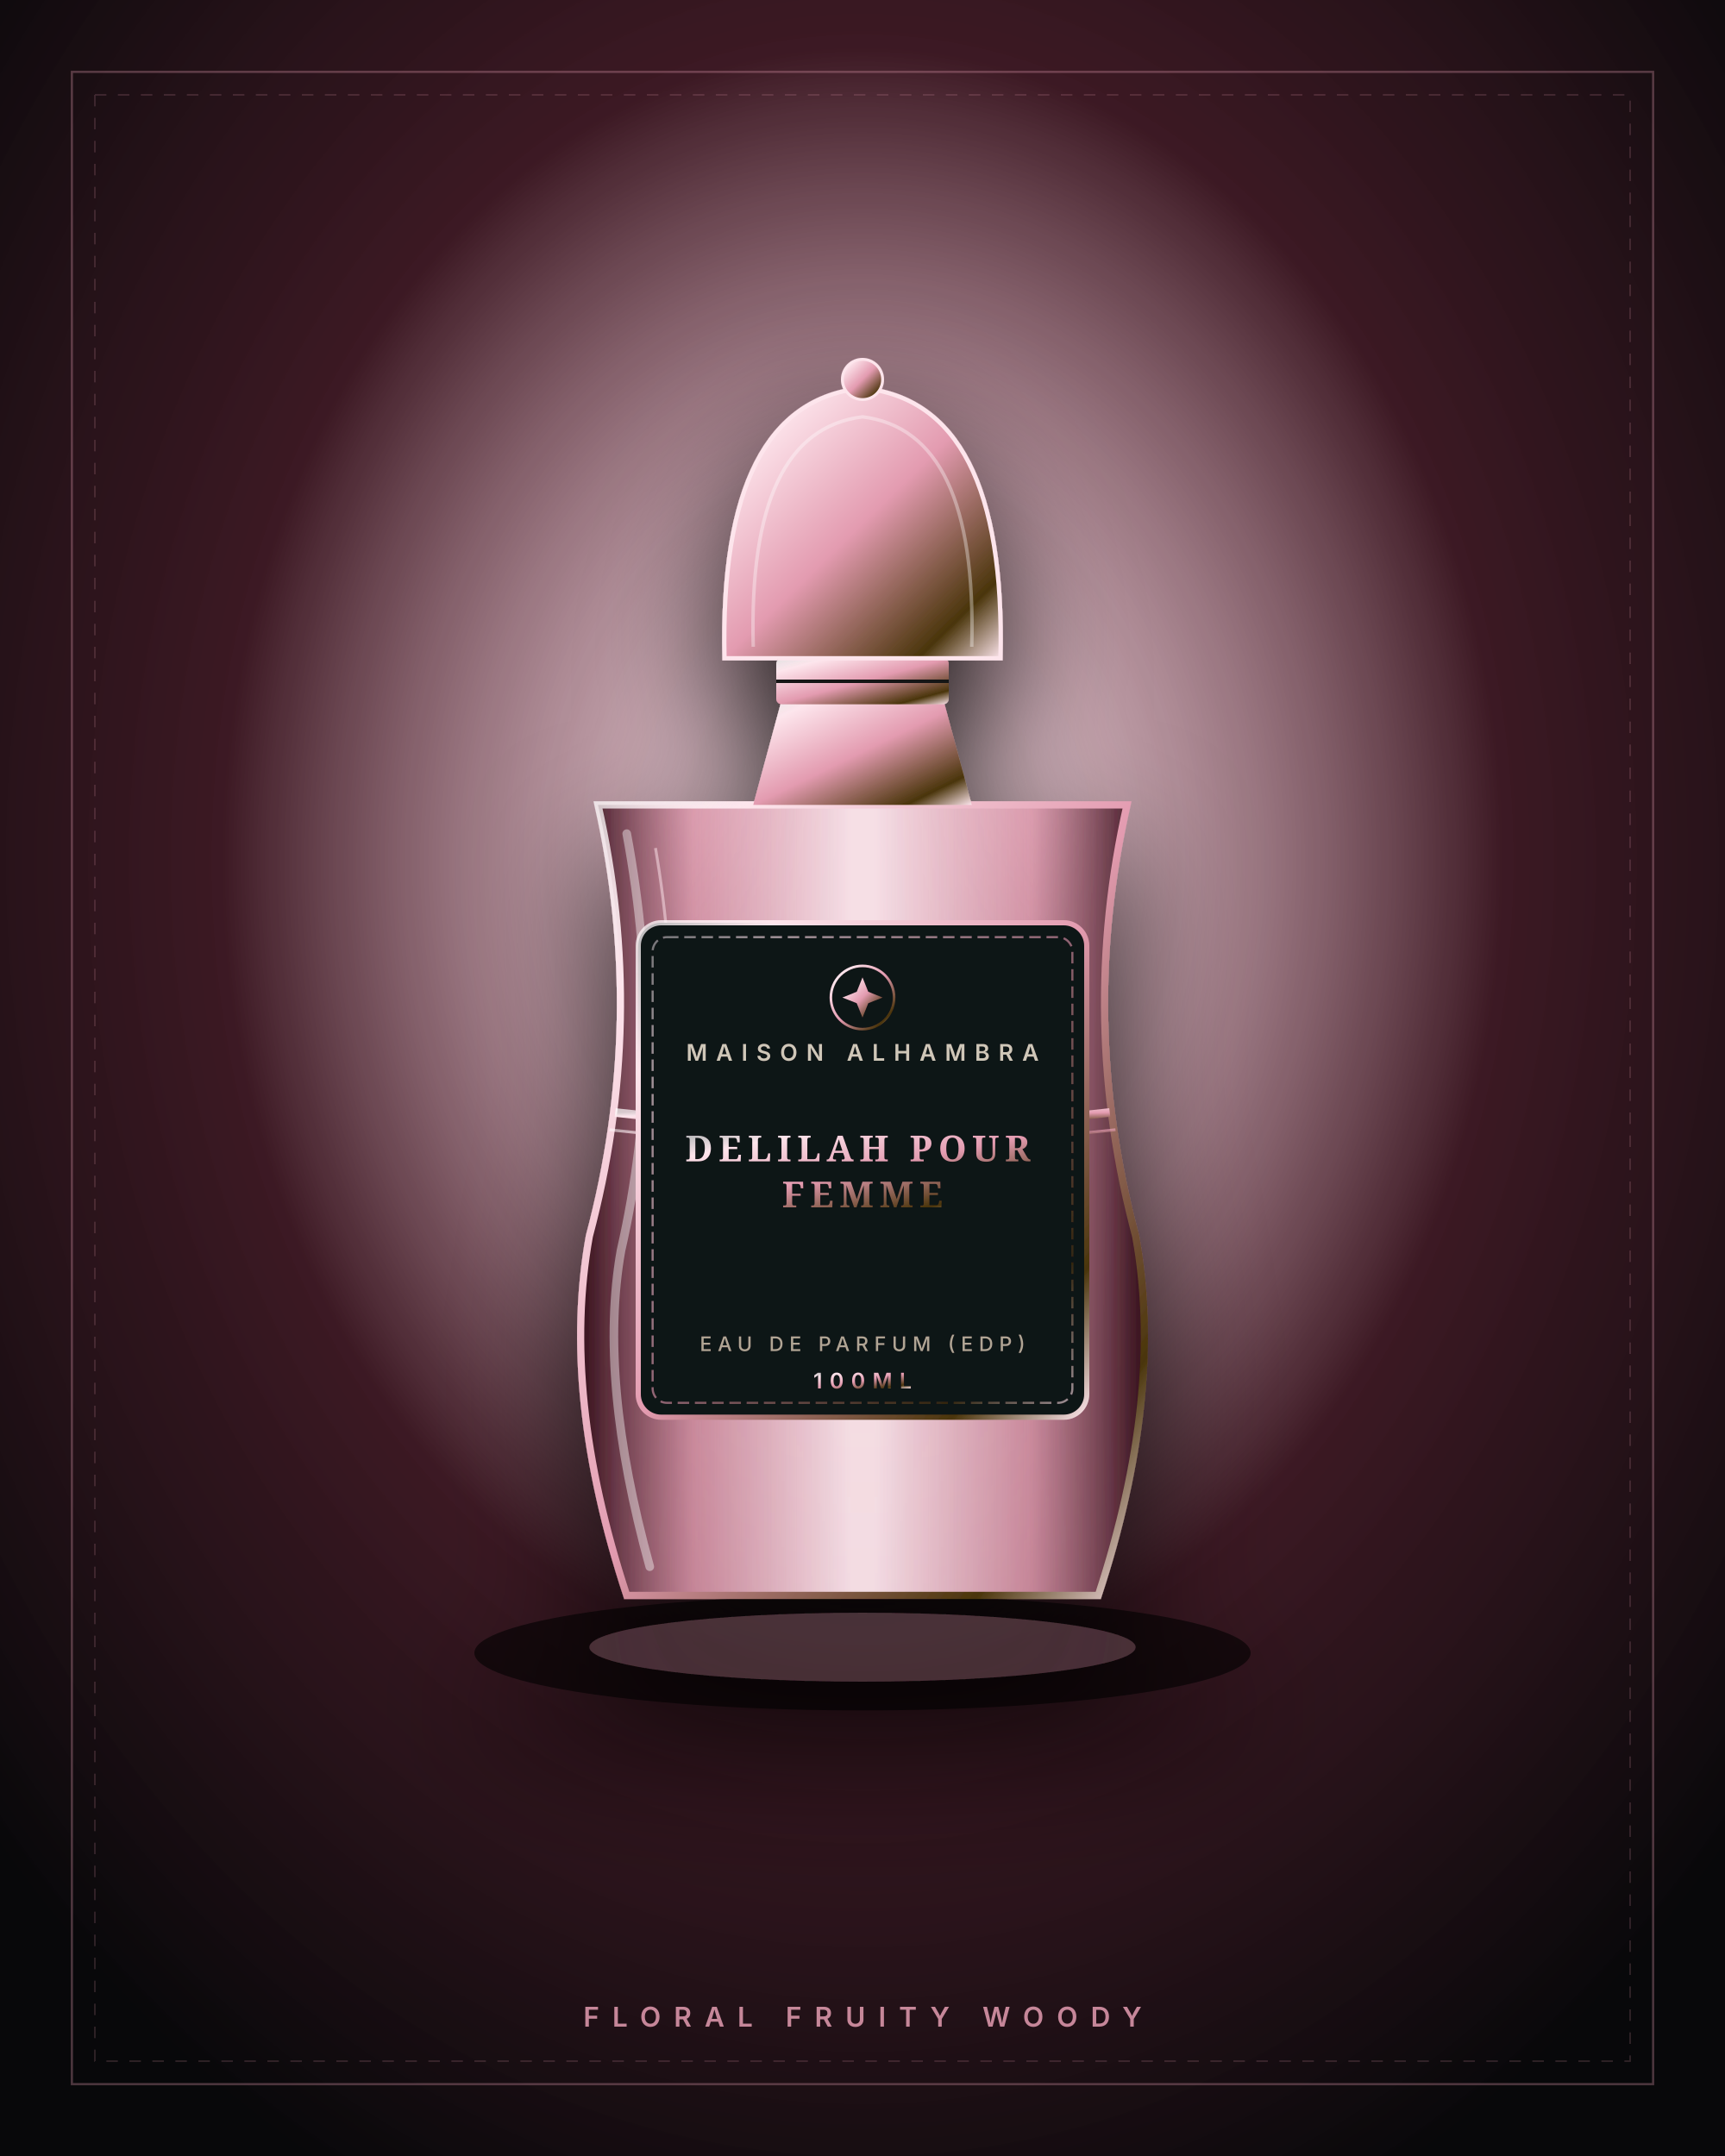
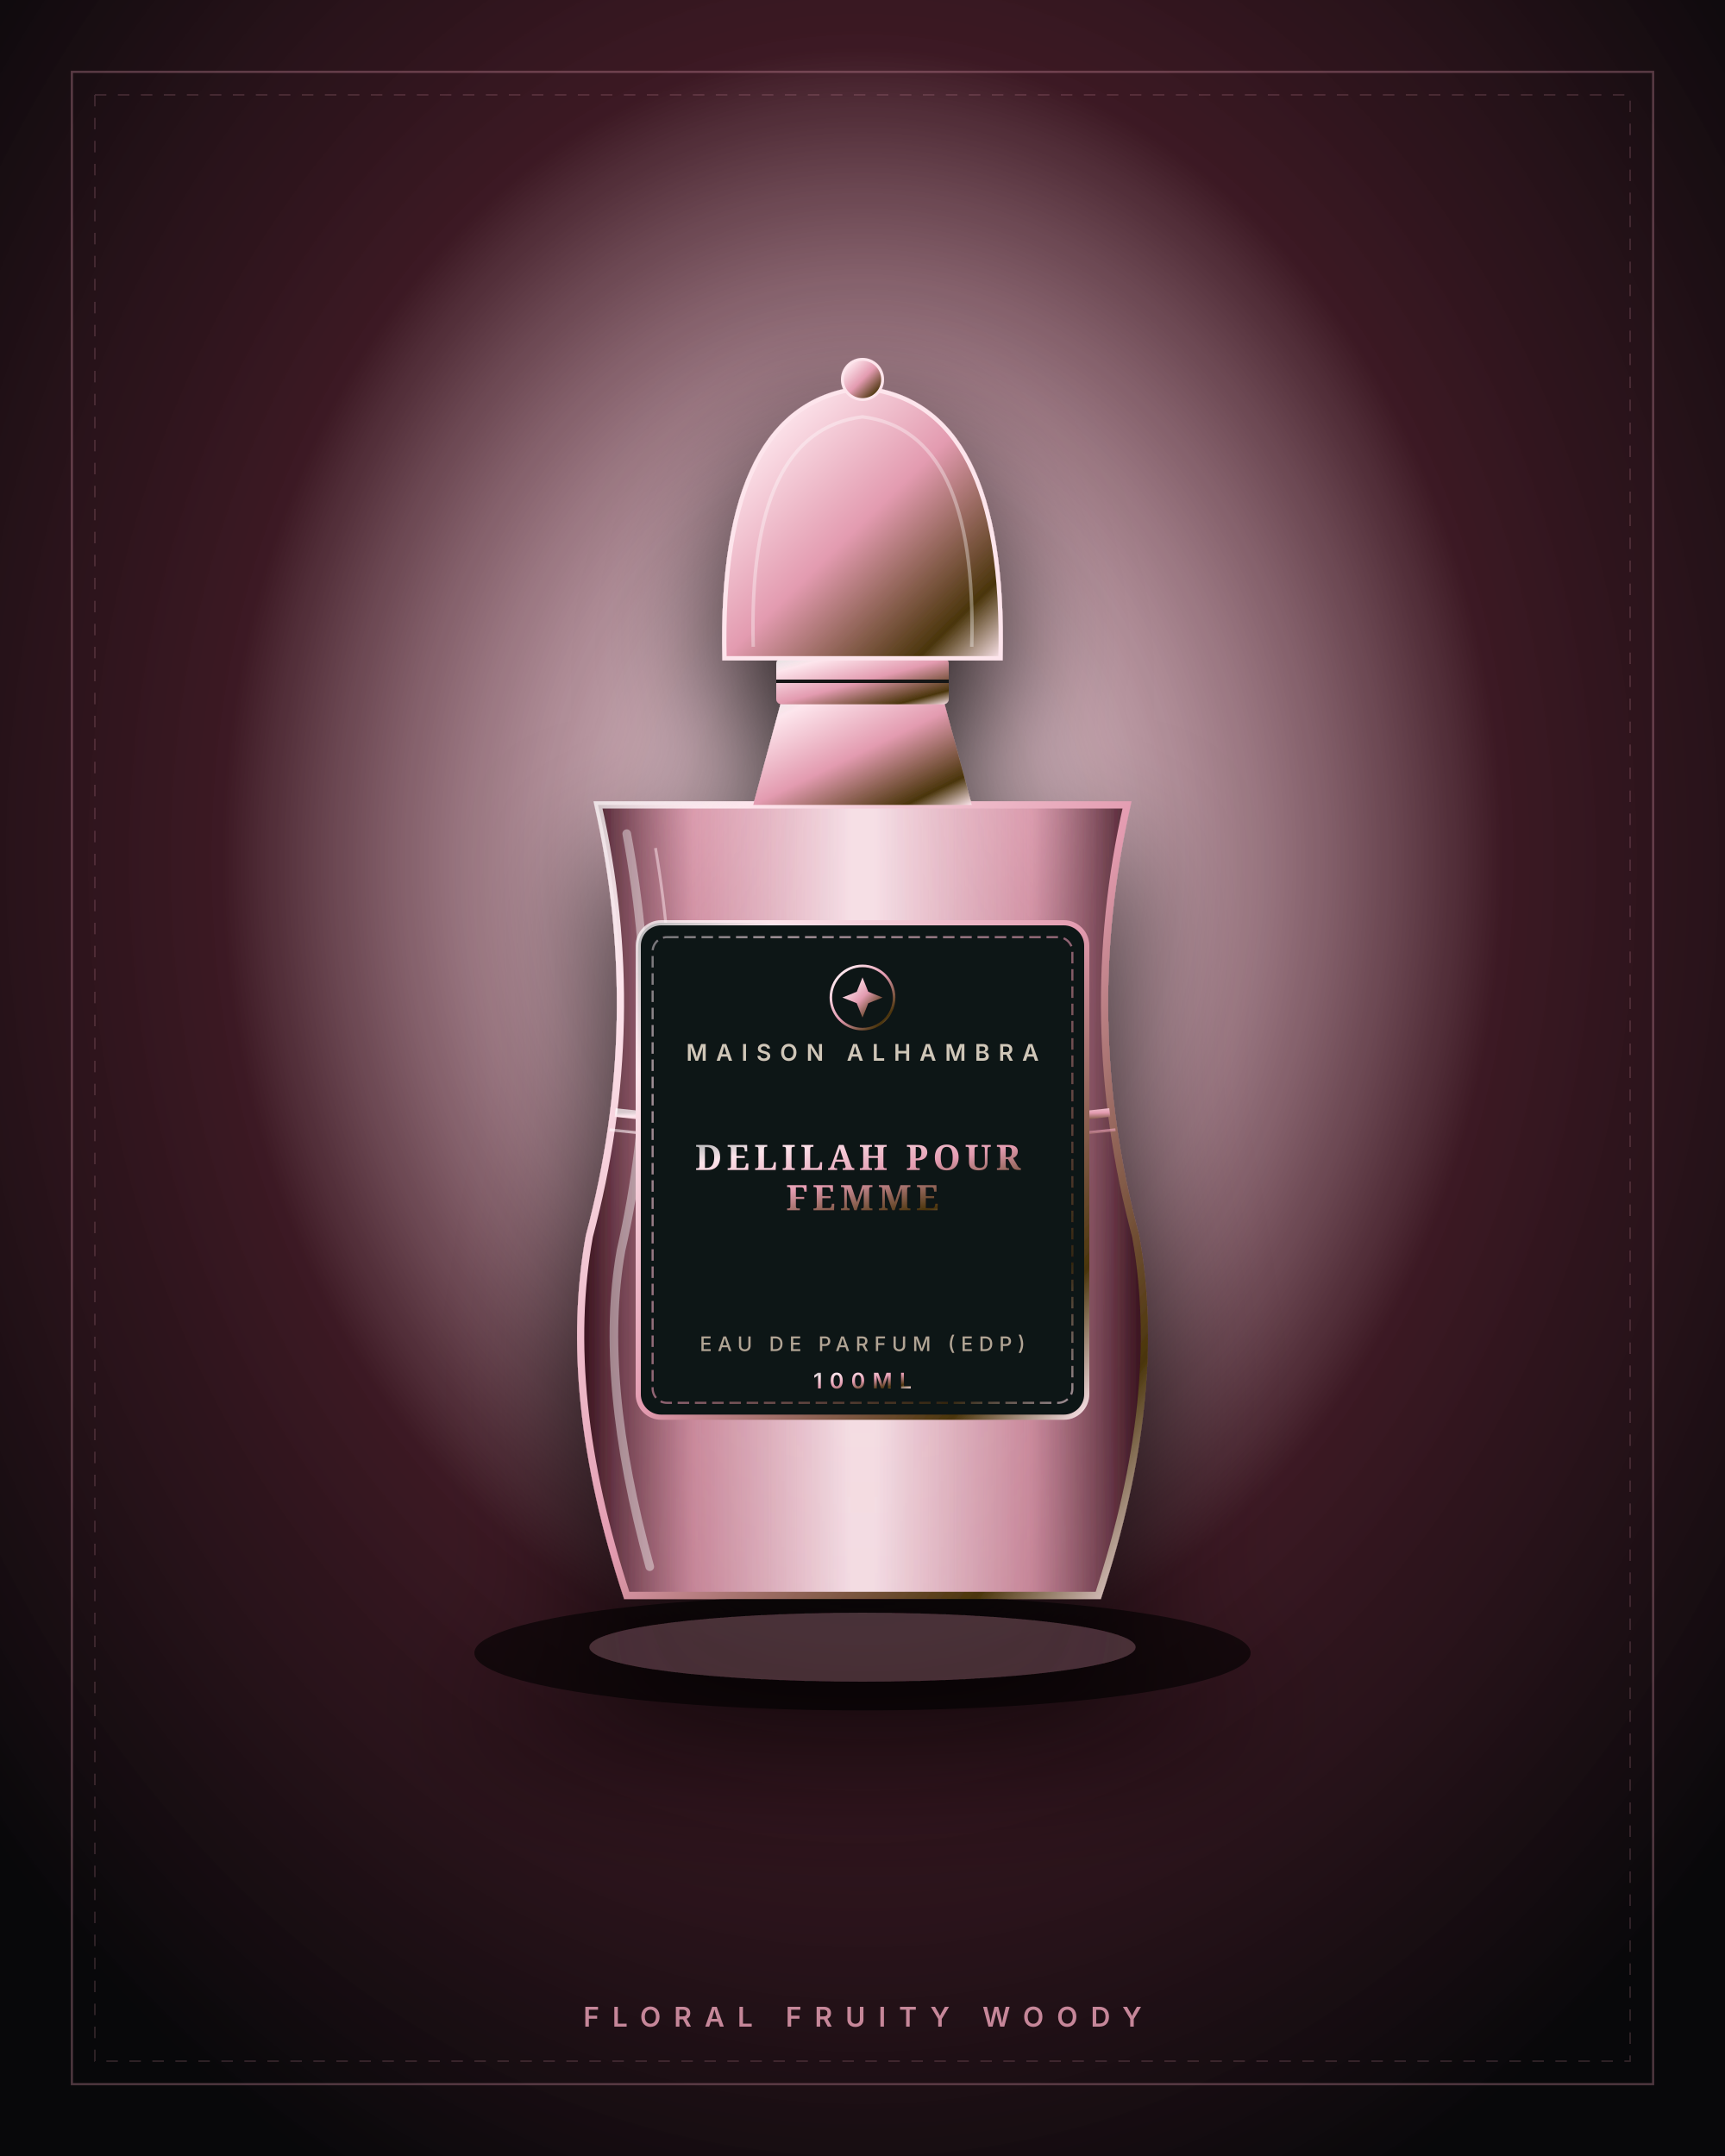
<svg xmlns="http://www.w3.org/2000/svg" viewBox="0 0 600 750" width="600" height="750">
  <defs>
    <radialGradient id="ambG" cx="50%" cy="40%" r="68%">
      <stop offset="0%" stop-color="#e39bb0" stop-opacity="0.32" />
      <stop offset="55%" stop-color="#330e19" stop-opacity="0.95" />
      <stop offset="100%" stop-color="#08080a" />
    </radialGradient>
    <linearGradient id="metalG" x1="0%" y1="0%" x2="100%" y2="100%">
      <stop offset="0%" stop-color="#ffffff" stop-opacity="0.7" />
      <stop offset="15%" stop-color="#fde5ec" />
      <stop offset="50%" stop-color="#e39bb0" />
      <stop offset="85%" stop-color="#4a350b" />
      <stop offset="100%" stop-color="#fde5ec" />
    </linearGradient>
    <linearGradient id="bodyG" x1="0%" y1="0%" x2="100%" y2="0%">
      <stop offset="0%" stop-color="#330e19" />
      <stop offset="20%" stop-color="#e39bb0" stop-opacity="0.75" />
      <stop offset="48%" stop-color="#fde5ec" stop-opacity="0.92" />
      <stop offset="52%" stop-color="#fde5ec" stop-opacity="0.92" />
      <stop offset="80%" stop-color="#e39bb0" stop-opacity="0.75" />
      <stop offset="100%" stop-color="#330e19" />
    </linearGradient>
    <linearGradient id="baseG" x1="0%" y1="0%" x2="100%" y2="0%">
      <stop offset="0%" stop-color="#000000" stop-opacity="0.8" />
      <stop offset="30%" stop-color="#fde5ec" stop-opacity="0.4" />
      <stop offset="50%" stop-color="#ffffff" stop-opacity="0.6" />
      <stop offset="70%" stop-color="#fde5ec" stop-opacity="0.4" />
      <stop offset="100%" stop-color="#000000" stop-opacity="0.8" />
    </linearGradient>
    <filter id="flaconShadow" x="-30%" y="-20%" width="160%" height="150%">
      <feDropShadow dx="0" dy="20" stdDeviation="22" flood-color="#000000" flood-opacity="0.85" />
    </filter>
  </defs>
  <rect width="600" height="750" fill="url(#ambG)" />
  <rect x="25" y="25" width="550" height="700" fill="none" stroke="#e39bb0" stroke-width="0.75" opacity="0.32" />
  <rect x="33" y="33" width="534" height="684" fill="none" stroke="#e39bb0" stroke-width="0.5" stroke-dasharray="4,4" opacity="0.2" />
  <g transform="translate(300, 365)" filter="url(#flaconShadow)">
    <ellipse cx="0" cy="210" rx="135" ry="20" fill="#000000" opacity="0.6" />
    <ellipse cx="0" cy="208" rx="95" ry="12" fill="#e39bb0" opacity="0.25" />
    <path d="M-92,-85 Q-75,-10 -95,65 Q-105,120 -82,190 L82,190 Q105,120 95,65 Q75,-10 92,-85 Z" fill="url(#bodyG)" stroke="url(#metalG)" stroke-width="2.5" />
    <path d="M-82,-75 Q-68,0 -84,70 Q-92,115 -74,180" fill="none" stroke="#ffffff" stroke-width="3" stroke-linecap="round" opacity="0.4" />
    <path d="M-72,-70 Q-60,0 -74,70" fill="none" stroke="#fde5ec" stroke-width="1" opacity="0.5" />
    <path d="M-86,22 Q0,32 86,22" fill="none" stroke="url(#metalG)" stroke-width="3" />
    <path d="M-88,28 Q0,38 88,28" fill="none" stroke="url(#metalG)" stroke-width="1" opacity="0.7" />
    <rect x="-78.0" y="-44.0" width="156" height="172" rx="8" fill="#111216" stroke="url(#metalG)" stroke-width="1.8" />
    <rect x="-73.0" y="-39.0" width="146" height="162" rx="5" fill="none" stroke="url(#metalG)" stroke-width="0.75" stroke-dasharray="4,2" opacity="0.6" />
    <g transform="translate(0, -18.0)">
      <circle cx="0" cy="0" r="11" fill="none" stroke="url(#metalG)" stroke-width="0.9" />
      <polygon points="0,-7 2,-2 7,0 2,2 0,7 -2,2 -7,0 -2,-2" fill="url(#metalG)" />
    </g>
    <text x="0" y="4.0" font-family="'Inter', -apple-system, sans-serif" font-size="8" font-weight="600" letter-spacing="3" fill="#cfc7b8" text-anchor="middle">MAISON ALHAMBRA</text>
    <line x1="-58.0" y1="12.0" x2="58.0" y2="12.0" stroke="url(#metalG)" stroke-width="0.6" opacity="0.5" />
-     <text x="0" y="39" font-family="'Cinzel', 'Playfair Display', 'Georgia', serif" font-size="12.5" font-weight="700" letter-spacing="2" fill="url(#metalG)" text-anchor="middle">
+     <text x="0" y="42.0" font-family="'Cinzel', 'Playfair Display', 'Georgia', serif" font-size="12.2" font-weight="700" letter-spacing="1.6" fill="url(#metalG)" text-anchor="middle">
      <tspan x="0" dy="0">DELILAH POUR</tspan>
-       <tspan x="0" dy="16">FEMME</tspan>
+       <tspan x="0" dy="14">FEMME</tspan>
    </text>
    <line x1="-54.0" y1="90.0" x2="54.0" y2="90.0" stroke="url(#metalG)" stroke-width="0.6" opacity="0.5" />
    <text x="0" y="105.0" font-family="'Inter', -apple-system, sans-serif" font-size="7" font-weight="500" letter-spacing="2" fill="#b0a594" text-anchor="middle">EAU DE PARFUM (EDP)</text>
    <text x="0" y="118.0" font-family="'Inter', -apple-system, sans-serif" font-size="7.5" font-weight="600" letter-spacing="2.5" fill="url(#metalG)" text-anchor="middle">100ML</text>
    <path d="M-38,-85 L-28,-122 L28,-122 L38,-85 Z" fill="url(#metalG)" />
    <rect x="-30" y="-136" width="60" height="16" rx="2" fill="url(#metalG)" />
    <line x1="-30" y1="-128" x2="30" y2="-128" stroke="#121316" stroke-width="1.2" />
    <path d="M-48,-136 Q-50,-225 0,-230 Q50,-225 48,-136 Z" fill="url(#metalG)" stroke="#fde5ec" stroke-width="1.5" />
    <path d="M-38,-140 Q-40,-215 0,-220 Q40,-215 38,-140" fill="none" stroke="#ffffff" stroke-width="1.2" opacity="0.35" />
    <circle cx="0" cy="-233" r="7" fill="url(#metalG)" stroke="#fde5ec" stroke-width="1" />
  </g>
  <text x="300" y="705" font-family="'Inter', -apple-system, sans-serif" font-size="9.5" font-weight="600" letter-spacing="4.5" fill="#e39bb0" opacity="0.85" text-anchor="middle">FLORAL FRUITY WOODY</text>
</svg>
